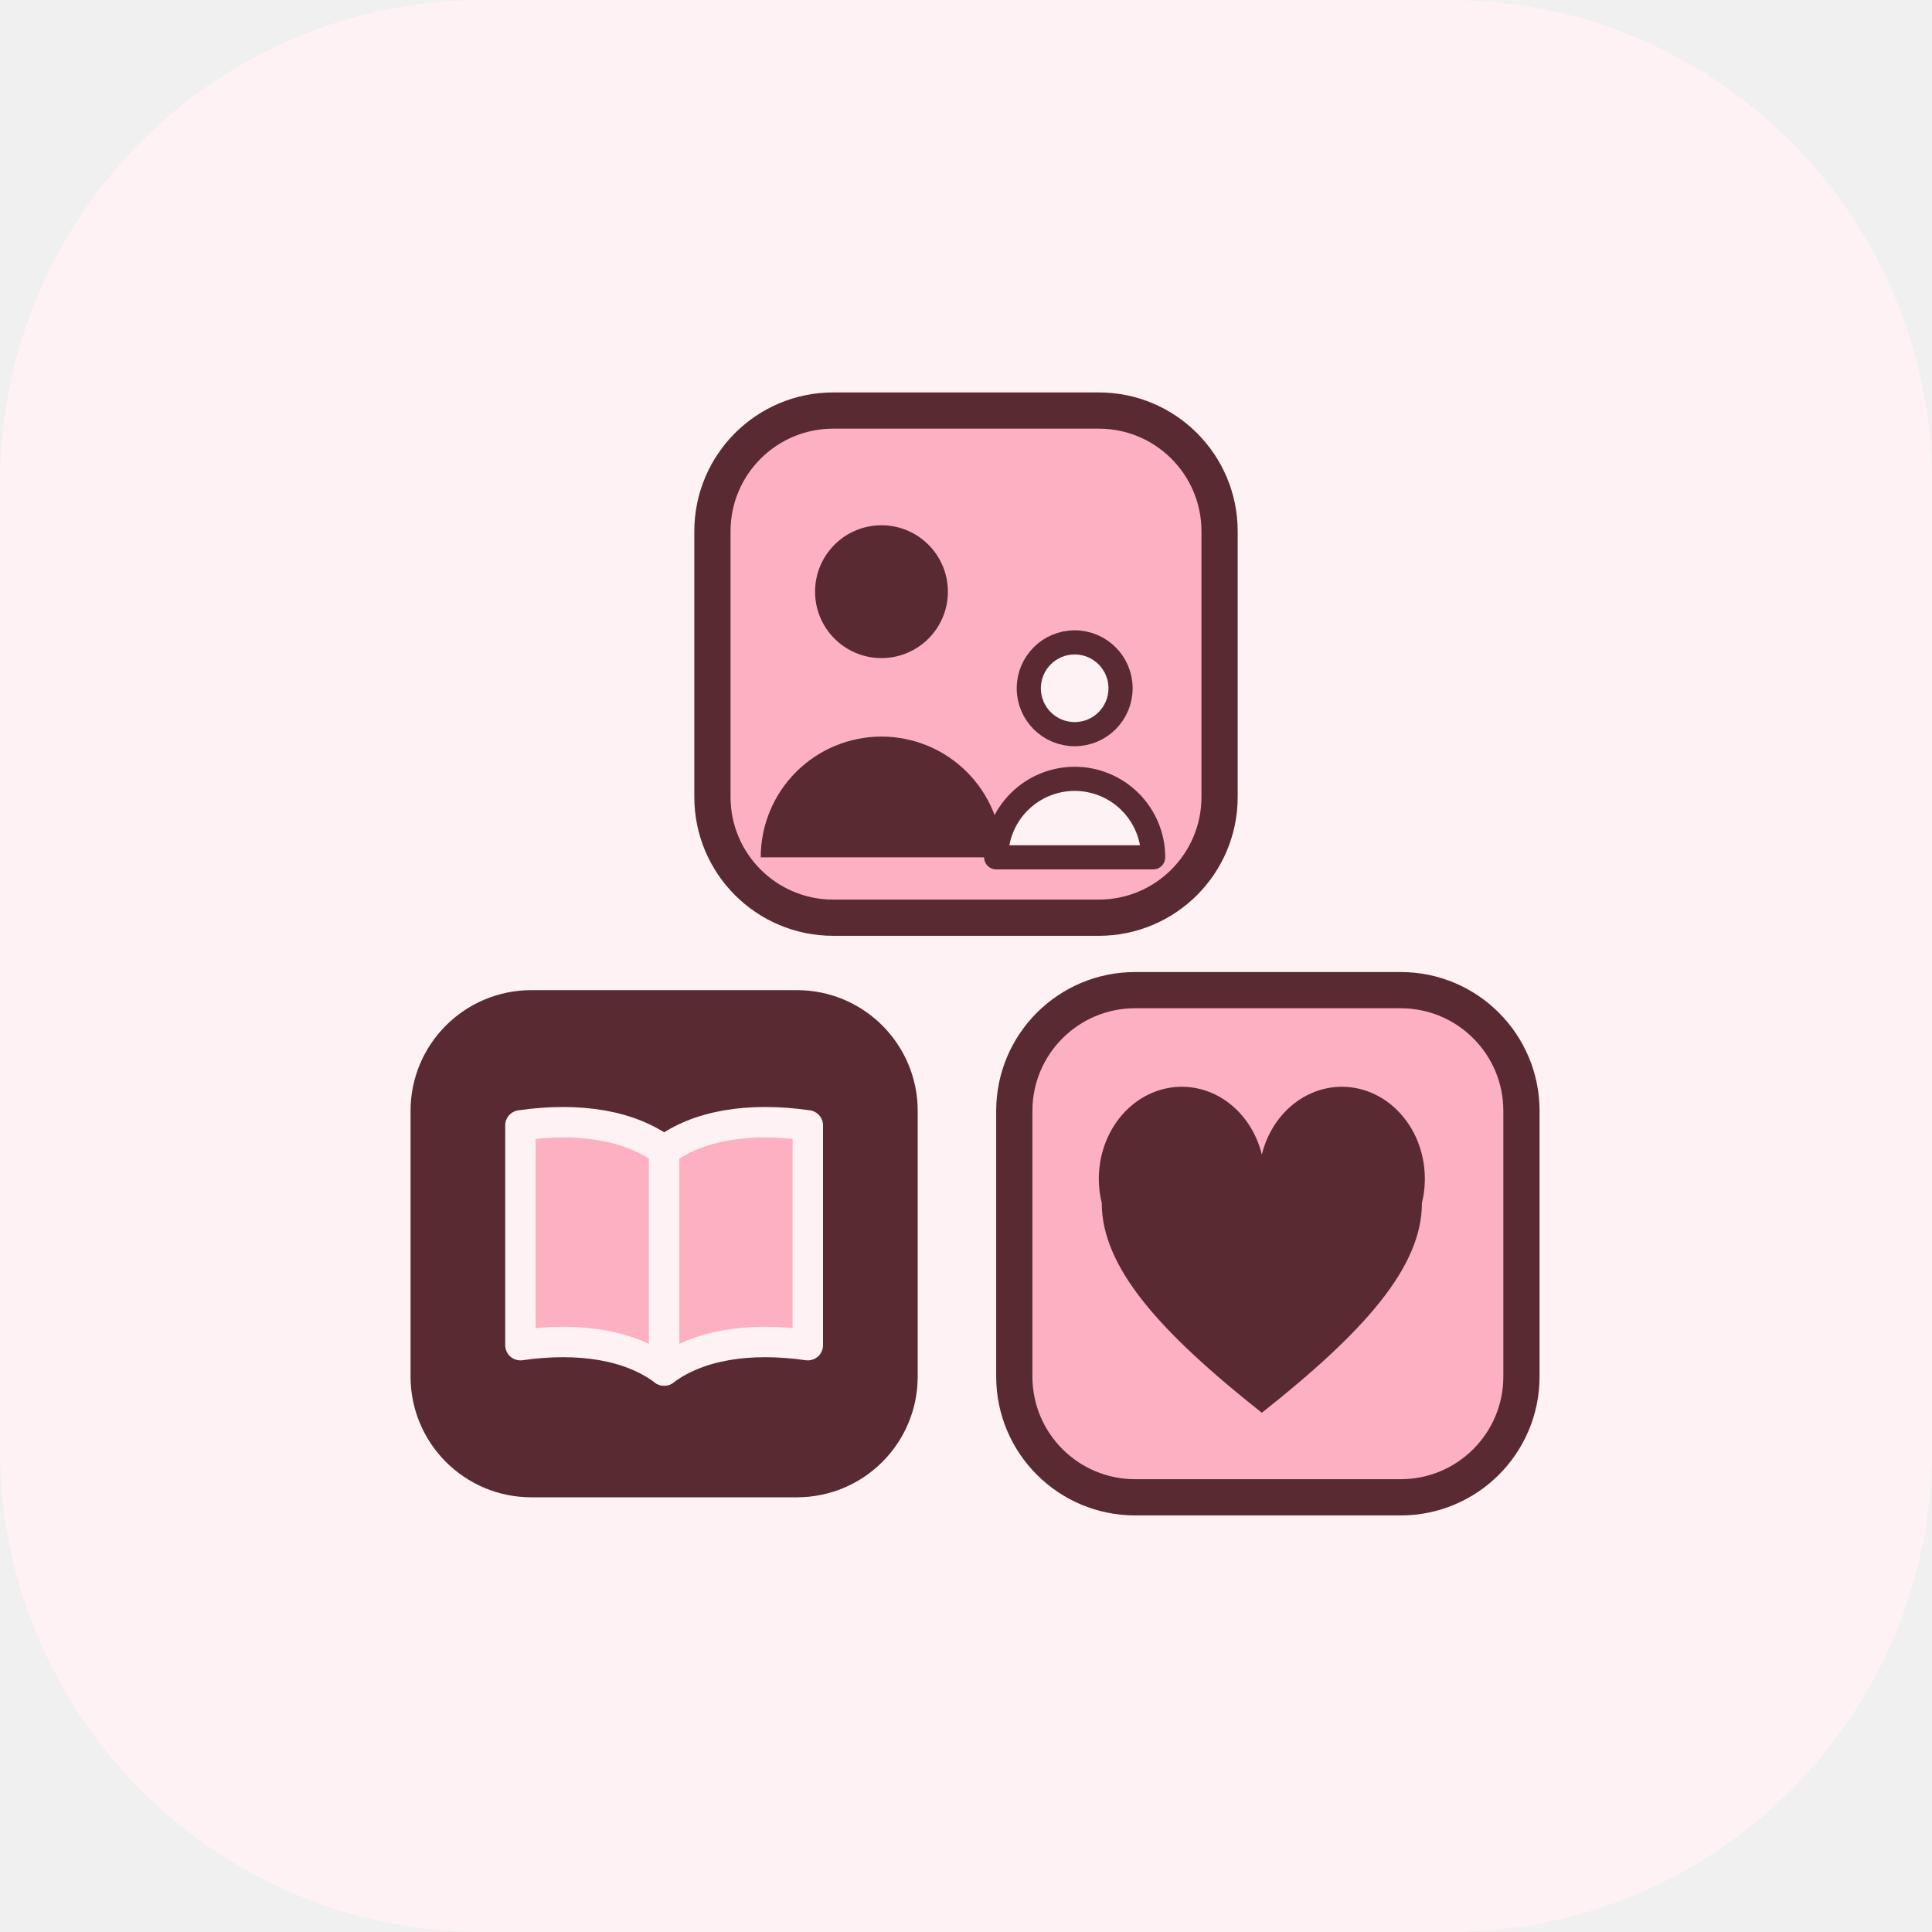
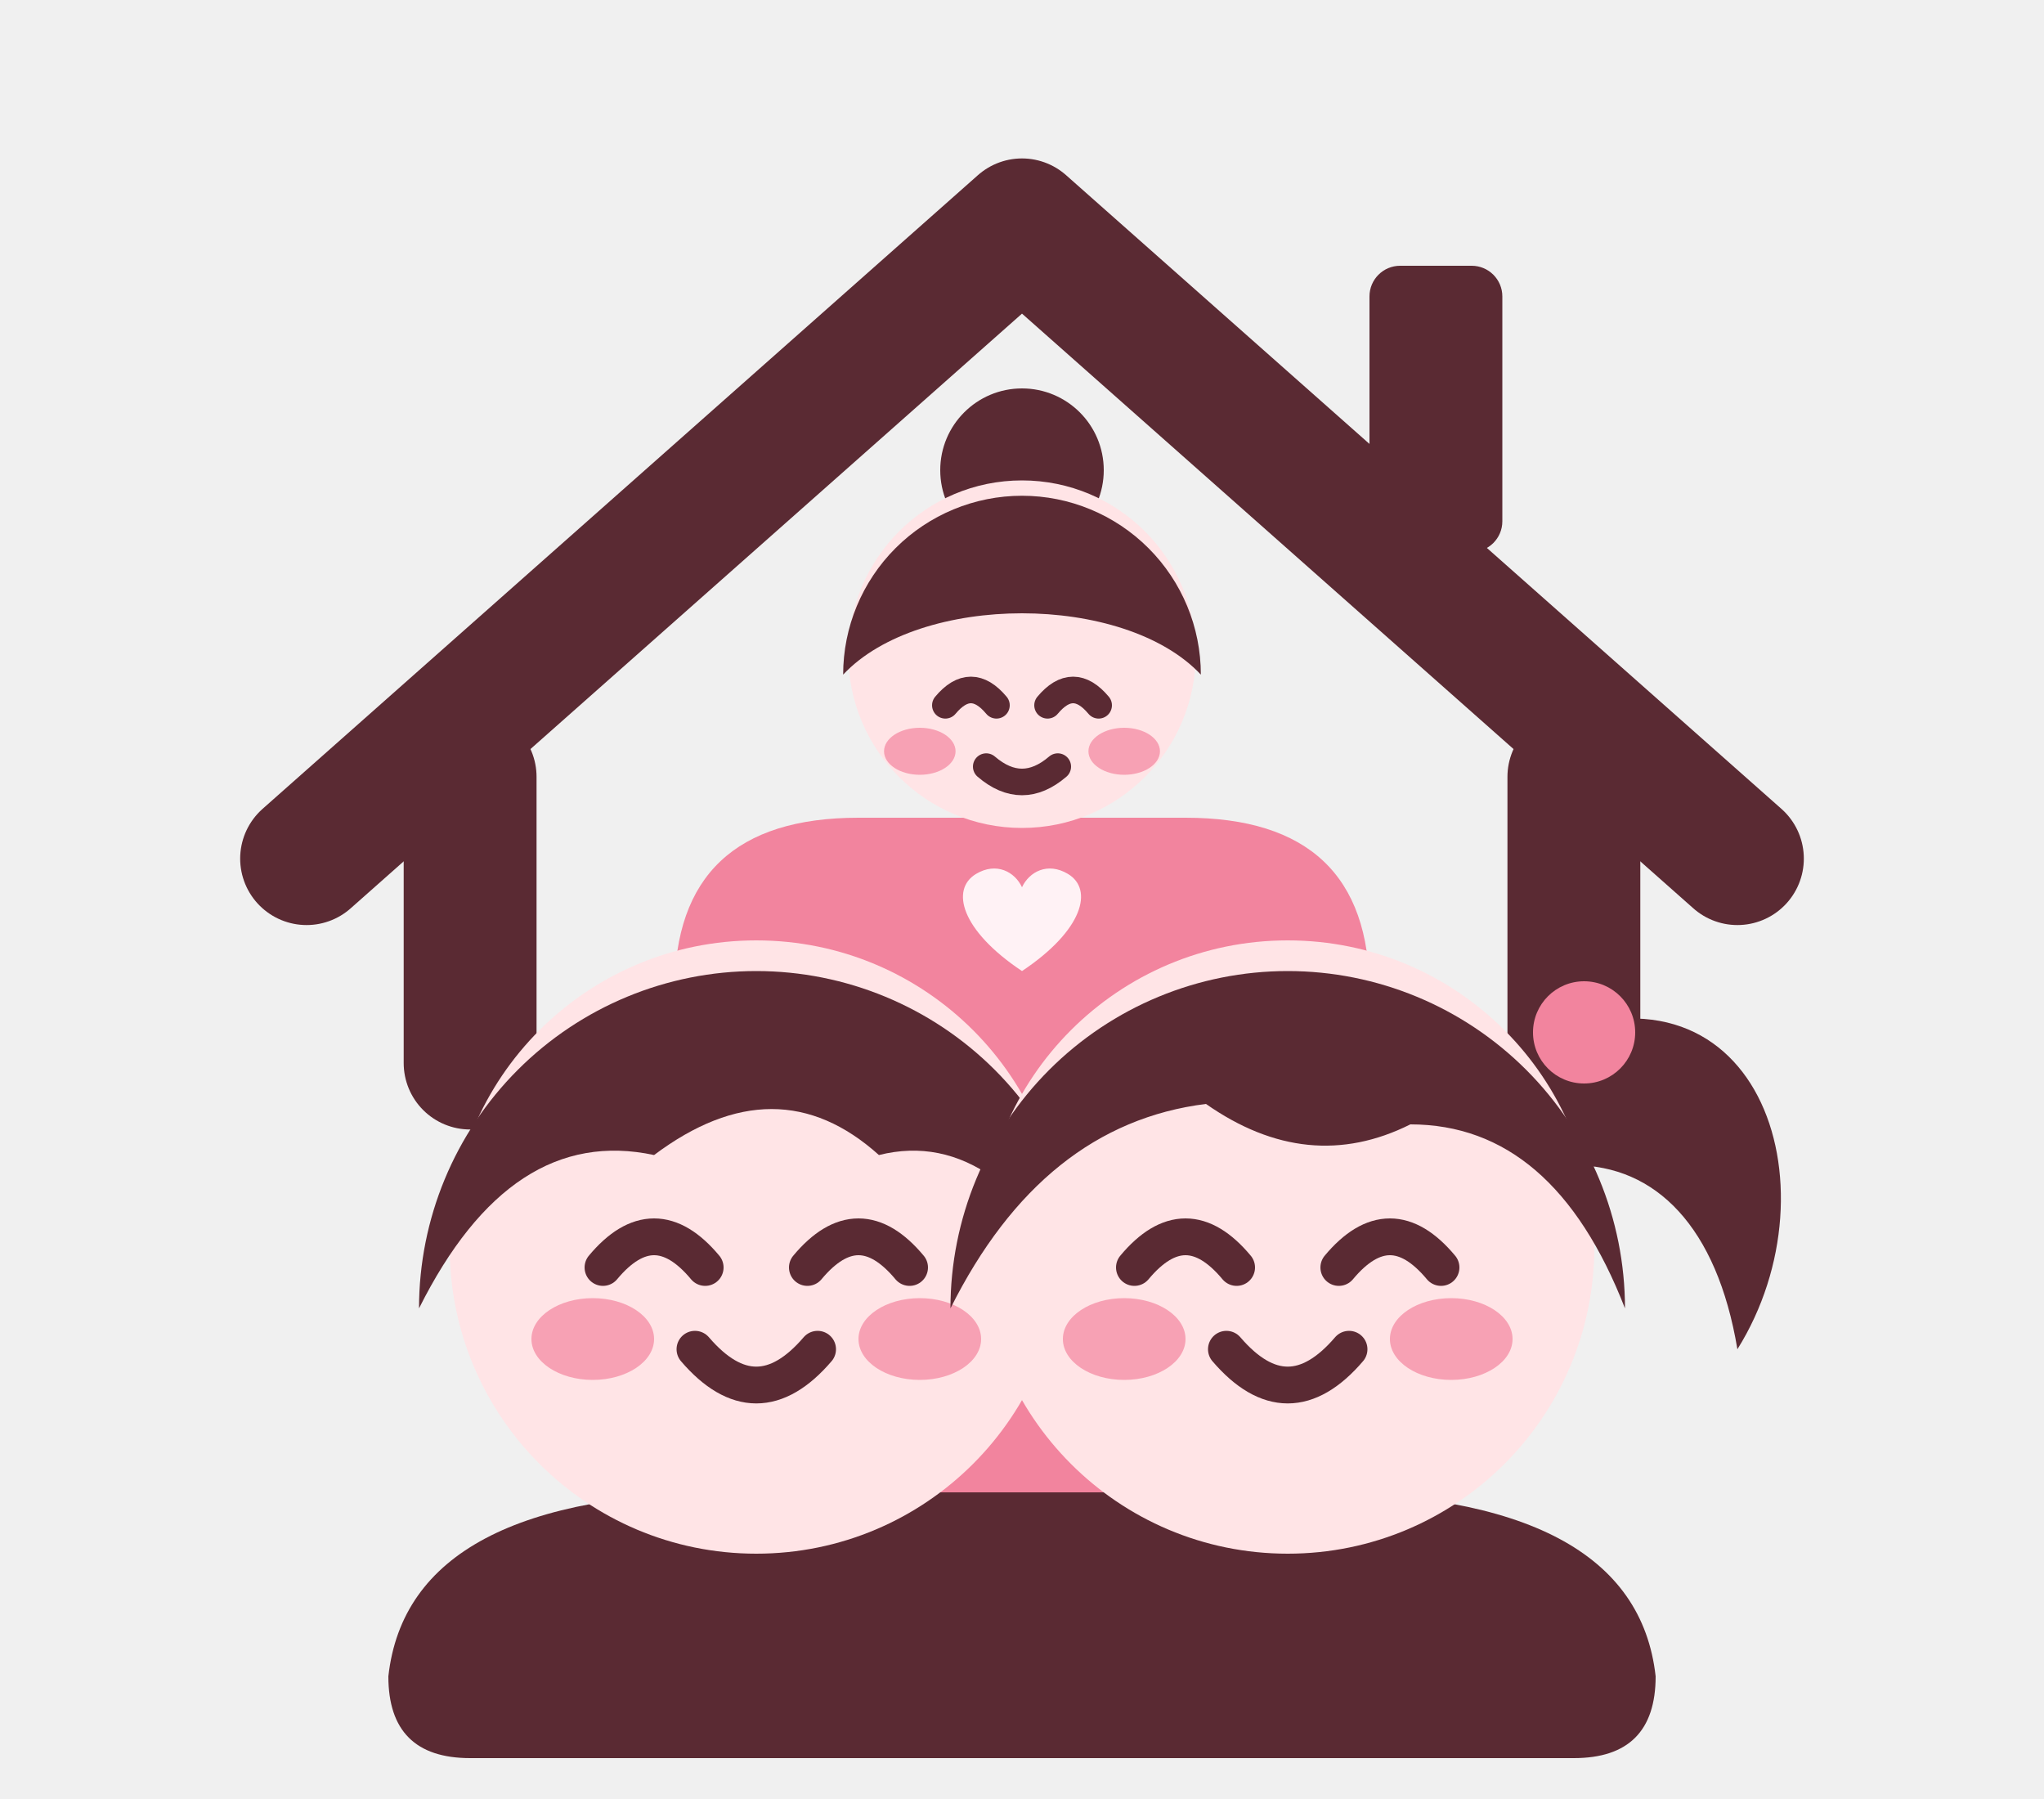
- <svg xmlns="http://www.w3.org/2000/svg" width="160" height="160" viewBox="0 0 160 160" fill="none">
-   <g clip-path="url(#clip0_6_3)">
-     <path d="M120 0H40C17.909 0 0 17.909 0 40V120C0 142.091 17.909 160 40 160H120C142.091 160 160 142.091 160 120V40C160 17.909 142.091 0 120 0Z" fill="#FFF2F5" />
-     <path d="M66 82H44C38.477 82 34 86.477 34 92V114C34 119.523 38.477 124 44 124H66C71.523 124 76 119.523 76 114V92C76 86.477 71.523 82 66 82Z" fill="#5A2A33" />
-     <path d="M116 82H94C88.477 82 84 86.477 84 92V114C84 119.523 88.477 124 94 124H116C121.523 124 126 119.523 126 114V92C126 86.477 121.523 82 116 82Z" fill="#FDB0C0" stroke="#5A2A33" stroke-width="3" />
-     <path d="M91 34H69C63.477 34 59 38.477 59 44V66C59 71.523 63.477 76 69 76H91C96.523 76 101 71.523 101 66V44C101 38.477 96.523 34 91 34Z" fill="#FDB0C0" stroke="#5A2A33" stroke-width="3" />
-     <path d="M73 54.5C76.038 54.5 78.5 52.038 78.5 49C78.5 45.962 76.038 43.5 73 43.5C69.962 43.5 67.5 45.962 67.5 49C67.5 52.038 69.962 54.5 73 54.5Z" fill="#5A2A33" />
-     <path d="M63 71C63 68.348 64.054 65.804 65.929 63.929C67.804 62.054 70.348 61 73 61C75.652 61 78.196 62.054 80.071 63.929C81.946 65.804 83 68.348 83 71H63Z" fill="#5A2A33" />
-     <path d="M89 60.8C91.099 60.8 92.8 59.099 92.8 57C92.8 54.901 91.099 53.2 89 53.2C86.901 53.2 85.2 54.901 85.2 57C85.2 59.099 86.901 60.8 89 60.8Z" fill="#FFF2F5" stroke="#5A2A33" stroke-width="2" />
-     <path d="M82.5 71C82.5 69.276 83.185 67.623 84.404 66.404C85.623 65.185 87.276 64.5 89 64.5C90.724 64.5 92.377 65.185 93.596 66.404C94.815 67.623 95.5 69.276 95.5 71H82.5Z" fill="#FFF2F5" stroke="#5A2A33" stroke-width="2" stroke-linejoin="round" />
-     <path d="M104.5 117C96.063 110.317 91.242 104.971 91.242 99.624C90.763 97.675 91.001 95.594 91.905 93.839C92.809 92.085 94.305 90.8 96.063 90.269C97.821 89.737 99.698 90.001 101.28 91.004C102.862 92.007 104.021 93.665 104.5 95.615C104.737 94.649 105.144 93.745 105.696 92.954C106.249 92.163 106.937 91.5 107.72 91.004C109.302 90.001 111.179 89.737 112.937 90.269C113.807 90.532 114.623 90.983 115.336 91.595C116.049 92.208 116.647 92.971 117.095 93.839C117.542 94.708 117.831 95.666 117.945 96.659C118.059 97.651 117.995 98.659 117.758 99.624C117.758 104.971 112.937 110.317 104.5 117Z" fill="#5A2A33" />
-     <path d="M55 95.3C52.2 93.2 48 92.5 43.1 93.2V111.4C48 110.7 52.2 111.4 55 113.5C57.8 111.4 62 110.7 66.9 111.4V93.2C62 92.5 57.8 93.2 55 95.3Z" fill="#FDB0C0" stroke="#FFF2F5" stroke-width="2.52" stroke-linejoin="round" />
-     <path d="M55 95.3V113.5" stroke="#FFF2F5" stroke-width="2.52" stroke-linecap="round" />
-   </g>
-   <defs>
-     <clipPath id="clip0_6_3">
-       <rect width="160" height="160" fill="white" />
-     </clipPath>
-   </defs>
+ <svg xmlns="http://www.w3.org/2000/svg" width="200" height="176" viewBox="0 0 200 176" fill="none">
+   <path d="M144 26H137C135.343 26 134 27.343 134 29V51C134 52.657 135.343 54 137 54H144C145.657 54 147 52.657 147 51V29C147 27.343 145.657 26 144 26Z" fill="#5A2A33" />
+   <path d="M30 84L100 22L170 84" stroke="#5A2A33" stroke-width="13" stroke-linecap="round" stroke-linejoin="round" />
+   <path d="M46 76V104M154 76V104" stroke="#5A2A33" stroke-width="13" stroke-linecap="round" />
+   <path d="M66 150V97C66 85.667 72 80 84 80H116C128 80 134 85.667 134 97V150H66Z" fill="#F2849E" />
+   <path d="M100 95C94 91 93 87 95.5 85.5C97.5 84.3 99.3 85.3 100 86.8C100.7 85.3 102.5 84.3 104.5 85.5C107 87 106 91 100 95Z" fill="#FFF2F5" />
+   <path d="M100 54C104.418 54 108 50.418 108 46C108 41.582 104.418 38 100 38C95.582 38 92 41.582 92 46C92 50.418 95.582 54 100 54Z" fill="#5A2A33" />
+   <path d="M100 81C109.389 81 117 73.389 117 64C117 54.611 109.389 47 100 47C90.611 47 83 54.611 83 64C83 73.389 90.611 81 100 81Z" fill="#FFE4E6" />
+   <path d="M82.5 66C82.5 61.359 84.344 56.907 87.626 53.626C90.907 50.344 95.359 48.5 100 48.5C104.641 48.5 109.092 50.344 112.374 53.626C115.656 56.907 117.5 61.359 117.5 66C110 58 90 58 82.5 66Z" fill="#5A2A33" />
+   <path d="M90 75.8C91.933 75.8 93.5 74.77 93.5 73.5C93.5 72.23 91.933 71.2 90 71.2C88.067 71.2 86.5 72.23 86.5 73.5C86.5 74.77 88.067 75.8 90 75.8Z" fill="#F7A1B4" />
+   <path d="M110 75.8C111.933 75.8 113.5 74.77 113.5 73.5C113.5 72.23 111.933 71.2 110 71.2C108.067 71.2 106.5 72.23 106.5 73.5C106.5 74.77 108.067 75.8 110 75.8Z" fill="#F7A1B4" />
+   <path d="M92.5 69C94.167 67 95.833 67 97.5 69M102.5 69C104.167 67 105.833 67 107.5 69" stroke="#5A2A33" stroke-width="2.6" stroke-linecap="round" />
+   <path d="M96.5 75C98.833 77 101.167 77 103.5 75" stroke="#5A2A33" stroke-width="2.6" stroke-linecap="round" />
+   <path d="M38 164C39.333 152 50.667 146 72 146H128C149.333 146 160.667 152 162 164C162 169.333 159.333 172 154 172H46C40.667 172 38 169.333 38 164Z" fill="#5A2A33" />
+   <path d="M74 152C90.569 152 104 138.569 104 122C104 105.431 90.569 92 74 92C57.431 92 44 105.431 44 122C44 138.569 57.431 152 74 152Z" fill="#FFE4E6" />
+   <path d="M58 135C61.314 135 64 133.209 64 131C64 128.791 61.314 127 58 127C54.686 127 52 128.791 52 131C52 133.209 54.686 135 58 135Z" fill="#F7A1B4" />
+   <path d="M90 135C93.314 135 96 133.209 96 131C96 128.791 93.314 127 90 127C86.686 127 84 128.791 84 131C84 133.209 86.686 135 90 135Z" fill="#F7A1B4" />
+   <path d="M59 124C62.333 120 65.667 120 69 124" stroke="#5A2A33" stroke-width="3.6" stroke-linecap="round" />
+   <path d="M79 124C82.333 120 85.667 120 89 124" stroke="#5A2A33" stroke-width="3.6" stroke-linecap="round" />
+   <path d="M68 132C72 136.667 76 136.667 80 132" stroke="#5A2A33" stroke-width="3.6" stroke-linecap="round" />
+   <path d="M41 128C41 119.248 44.477 110.854 50.666 104.665C56.854 98.477 65.248 95 74 95C82.752 95 91.146 98.477 97.335 104.665C103.523 110.854 107 119.248 107 128C101 116 94 111 86 113C79.333 107 72 107 64 113C54.667 111 47 116 41 128Z" fill="#5A2A33" />
+   <path d="M150 102C172 92 180 116 170 132C168 120 162 114 154 114L150 102Z" fill="#5A2A33" />
+   <path d="M155 106C157.761 106 160 103.761 160 101C160 98.239 157.761 96 155 96C152.239 96 150 98.239 150 101C150 103.761 152.239 106 155 106Z" fill="#F2849E" />
+   <path d="M126 152C142.569 152 156 138.569 156 122C156 105.431 142.569 92 126 92C109.431 92 96 105.431 96 122C96 138.569 109.431 152 126 152Z" fill="#FFE4E6" />
+   <path d="M110 135C113.314 135 116 133.209 116 131C116 128.791 113.314 127 110 127C106.686 127 104 128.791 104 131C104 133.209 106.686 135 110 135Z" fill="#F7A1B4" />
+   <path d="M142 135C145.314 135 148 133.209 148 131C148 128.791 145.314 127 142 127C138.686 127 136 128.791 136 131C136 133.209 138.686 135 142 135Z" fill="#F7A1B4" />
+   <path d="M111 124C114.333 120 117.667 120 121 124" stroke="#5A2A33" stroke-width="3.6" stroke-linecap="round" />
+   <path d="M131 124C134.333 120 137.667 120 141 124" stroke="#5A2A33" stroke-width="3.6" stroke-linecap="round" />
+   <path d="M120 132C124 136.667 128 136.667 132 132" stroke="#5A2A33" stroke-width="3.6" stroke-linecap="round" />
+   <path d="M93 128C93 119.248 96.477 110.854 102.665 104.665C108.854 98.477 117.248 95 126 95C134.752 95 143.146 98.477 149.335 104.665C155.523 110.854 159 119.248 159 128C154.333 116 147.333 110 138 110C131.333 113.333 124.667 112.667 118 108C107.333 109.333 99 116 93 128Z" fill="#5A2A33" />
</svg>
